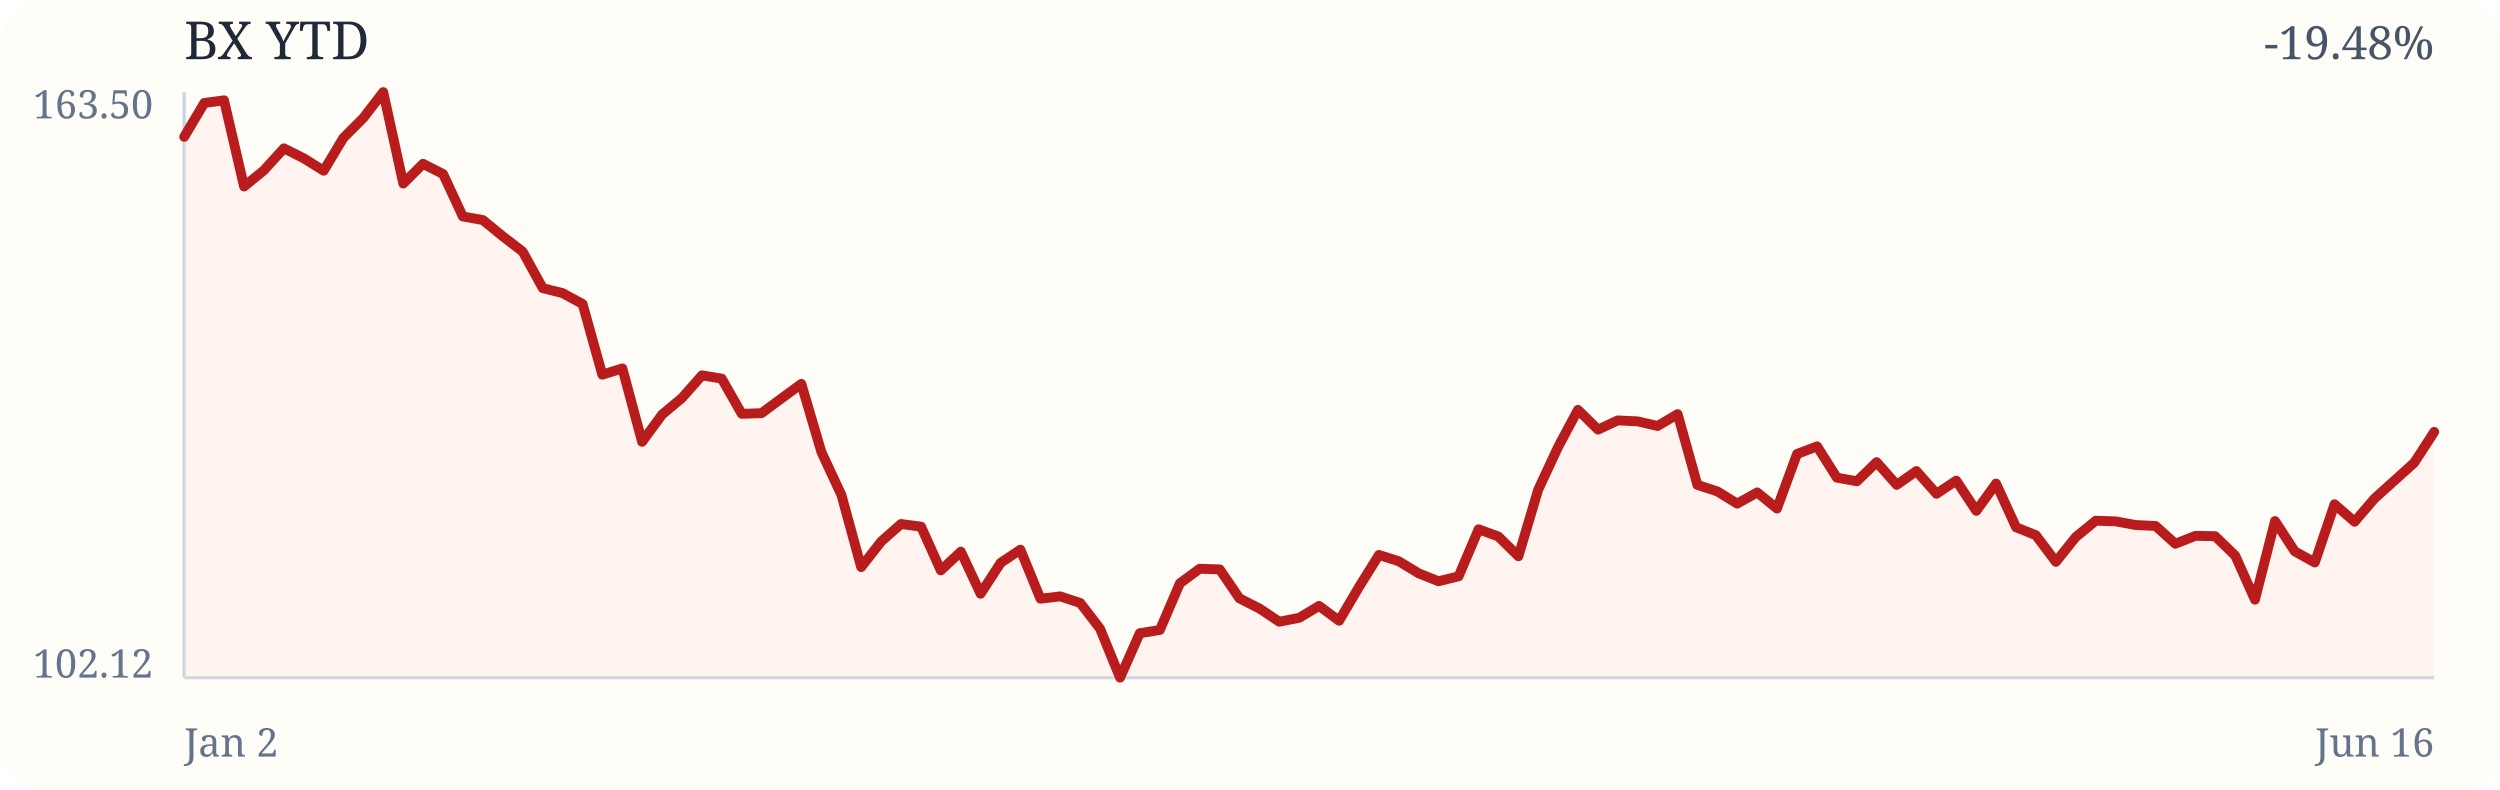
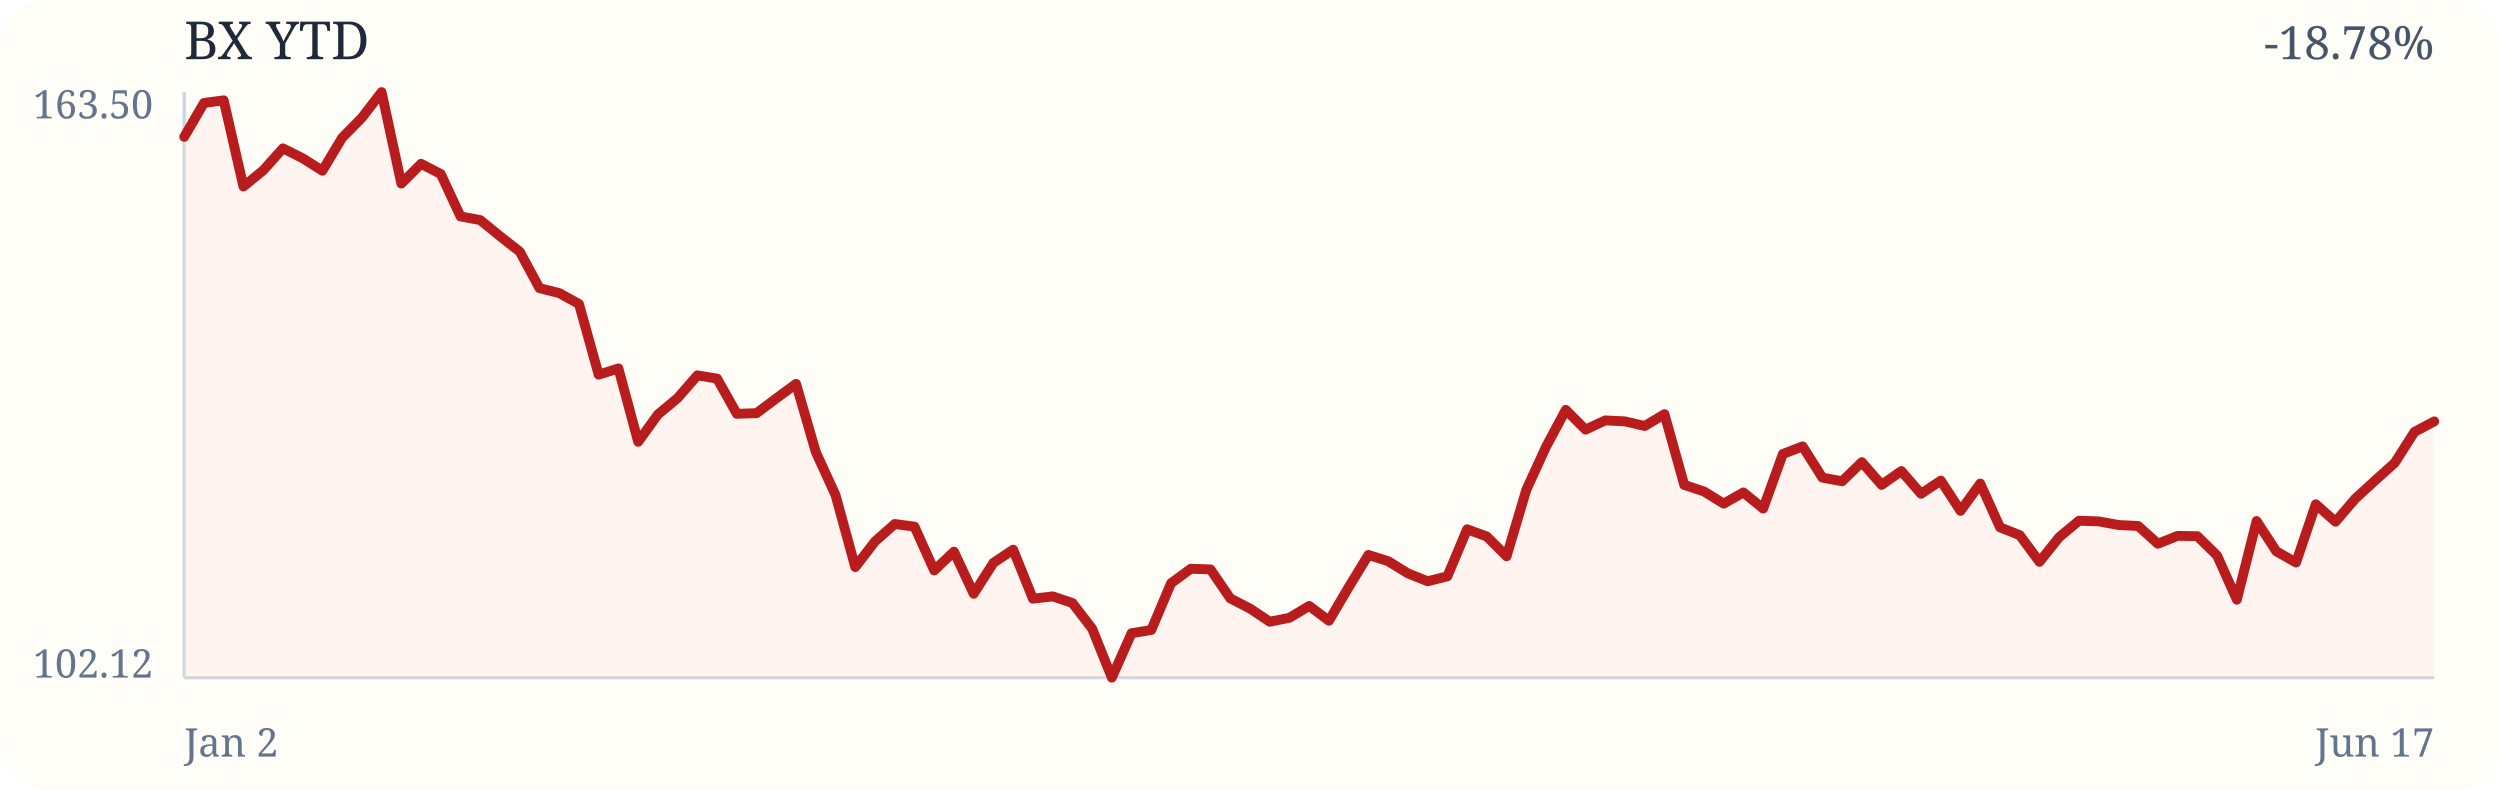
<svg xmlns="http://www.w3.org/2000/svg" width="760" height="240" viewBox="0 0 760 240" role="img" aria-labelledby="title desc">
  <rect width="100%" height="100%" fill="#fffdf8" rx="14" />
  <text x="56" y="18" font-size="16" font-family="Georgia, serif" fill="#1f2937">BX YTD</text>
-   <text x="740" y="18" text-anchor="end" font-size="14" font-family="Georgia, serif" fill="#475569">-19.48%</text>
+   <text x="740" y="18" text-anchor="end" font-size="14" font-family="Georgia, serif" fill="#475569">-18.78%</text>
  <line x1="56" y1="206" x2="740" y2="206" stroke="#cbd5e1" stroke-width="1" />
  <line x1="56" y1="28" x2="56" y2="206" stroke="#cbd5e1" stroke-width="1" />
  <text x="56" y="230" font-size="12" font-family="Georgia, serif" fill="#64748b">Jan 2</text>
-   <text x="740" y="230" text-anchor="end" font-size="12" font-family="Georgia, serif" fill="#64748b">Jun 16</text>
+   <text x="740" y="230" text-anchor="end" font-size="12" font-family="Georgia, serif" fill="#64748b">Jun 17</text>
  <text x="10" y="36" font-size="12" font-family="Georgia, serif" fill="#64748b">163.50</text>
  <text x="10" y="206" font-size="12" font-family="Georgia, serif" fill="#64748b">102.12</text>
-   <polygon points="56.0,206.0 56.0,41.6 62.1,31.3 68.1,30.5 74.2,56.7 80.2,51.8 86.3,45.1 92.3,48.1 98.4,51.9 104.4,41.9 110.5,35.8 116.5,28.0 122.6,55.8 128.6,49.8 134.7,52.9 140.7,65.8 146.8,66.9 152.8,71.8 158.9,76.5 165.0,87.6 171.0,89.1 177.1,92.4 183.1,113.9 189.2,112.0 195.2,134.3 201.3,126.0 207.3,121.0 213.4,114.1 219.4,115.1 225.5,125.8 231.5,125.6 237.6,121.1 243.6,116.7 249.7,137.4 255.8,150.5 261.8,172.4 267.9,164.6 273.9,159.3 280.0,160.1 286.0,173.4 292.1,167.7 298.1,180.5 304.2,171.1 310.2,167.1 316.3,182.0 322.3,181.3 328.4,183.3 334.4,191.1 340.5,206.0 346.5,192.5 352.6,191.5 358.7,177.3 364.7,172.9 370.8,173.1 376.8,181.9 382.9,185.0 388.9,189.0 395.0,187.8 401.0,184.2 407.1,188.7 413.1,178.5 419.2,168.7 425.2,170.6 431.3,174.3 437.3,176.7 443.4,175.2 449.5,160.9 455.5,163.1 461.6,169.1 467.6,148.9 473.7,135.8 479.7,124.6 485.8,130.6 491.8,127.8 497.9,128.1 503.9,129.5 510.0,125.9 516.0,147.4 522.1,149.4 528.1,153.1 534.2,149.7 540.2,154.6 546.3,138.0 552.4,135.7 558.4,145.2 564.5,146.3 570.5,140.5 576.6,147.4 582.6,143.2 588.7,150.1 594.7,146.1 600.8,155.3 606.8,147.0 612.9,160.3 618.9,162.7 625.0,170.8 631.0,163.3 637.1,158.3 643.2,158.5 649.2,159.6 655.3,159.9 661.3,165.3 667.4,162.9 673.4,163.0 679.5,168.9 685.5,182.3 691.6,158.4 697.6,167.6 703.7,171.0 709.7,153.3 715.8,158.6 721.8,151.6 727.9,146.1 733.9,140.7 740.0,131.3 740.0,206.0" fill="#fee2e2" opacity="0.35" />
-   <polyline points="56.0,41.6 62.1,31.3 68.1,30.5 74.2,56.7 80.2,51.8 86.3,45.1 92.3,48.1 98.4,51.9 104.4,41.9 110.5,35.8 116.5,28.0 122.6,55.8 128.6,49.8 134.7,52.9 140.7,65.8 146.8,66.9 152.8,71.8 158.9,76.5 165.0,87.6 171.0,89.1 177.1,92.4 183.1,113.9 189.2,112.0 195.2,134.3 201.3,126.0 207.3,121.0 213.4,114.1 219.4,115.1 225.5,125.8 231.5,125.6 237.6,121.1 243.6,116.7 249.7,137.4 255.8,150.5 261.8,172.4 267.9,164.6 273.9,159.3 280.0,160.1 286.0,173.4 292.1,167.7 298.1,180.5 304.2,171.1 310.2,167.1 316.3,182.0 322.3,181.3 328.4,183.3 334.4,191.1 340.5,206.0 346.5,192.5 352.6,191.5 358.7,177.3 364.7,172.9 370.8,173.1 376.8,181.9 382.9,185.0 388.9,189.0 395.0,187.8 401.0,184.2 407.1,188.7 413.1,178.5 419.2,168.7 425.2,170.6 431.3,174.3 437.3,176.7 443.4,175.2 449.5,160.9 455.5,163.1 461.6,169.1 467.6,148.9 473.7,135.8 479.7,124.6 485.8,130.6 491.8,127.8 497.9,128.1 503.9,129.5 510.0,125.9 516.0,147.4 522.1,149.4 528.1,153.1 534.2,149.7 540.2,154.6 546.3,138.0 552.4,135.7 558.4,145.2 564.5,146.3 570.5,140.5 576.6,147.4 582.6,143.2 588.7,150.1 594.7,146.1 600.8,155.3 606.8,147.0 612.9,160.3 618.9,162.7 625.0,170.8 631.0,163.3 637.1,158.3 643.2,158.5 649.2,159.6 655.3,159.9 661.3,165.3 667.4,162.9 673.4,163.0 679.5,168.9 685.5,182.3 691.6,158.4 697.6,167.6 703.7,171.0 709.7,153.3 715.8,158.6 721.8,151.6 727.9,146.1 733.9,140.7 740.0,131.3" fill="none" stroke="#b91c1c" stroke-width="3" stroke-linecap="round" stroke-linejoin="round" />
+   <polygon points="56.0,206.0 56.0,41.6 62.0,31.3 68.0,30.5 74.0,56.7 80.0,51.8 86.0,45.1 92.0,48.1 98.0,51.9 104.0,41.9 110.0,35.8 116.0,28.0 122.0,55.8 128.0,49.8 134.0,52.9 140.0,65.8 146.0,66.9 152.0,71.8 158.0,76.5 164.0,87.6 170.0,89.1 176.0,92.4 182.0,113.9 188.0,112.0 194.0,134.3 200.0,126.0 206.0,121.0 212.0,114.1 218.0,115.1 224.0,125.8 230.0,125.6 236.0,121.1 242.0,116.7 248.0,137.4 254.0,150.5 260.0,172.4 266.0,164.6 272.0,159.3 278.0,160.1 284.0,173.4 290.0,167.7 296.0,180.5 302.0,171.1 308.0,167.1 314.0,182.0 320.0,181.3 326.0,183.3 332.0,191.1 338.0,206.0 344.0,192.5 350.0,191.5 356.0,177.3 362.0,172.9 368.0,173.1 374.0,181.9 380.0,185.0 386.0,189.0 392.0,187.8 398.0,184.2 404.0,188.7 410.0,178.5 416.0,168.7 422.0,170.6 428.0,174.3 434.0,176.7 440.0,175.2 446.0,160.9 452.0,163.1 458.0,169.1 464.0,148.9 470.0,135.8 476.0,124.6 482.0,130.6 488.0,127.8 494.0,128.1 500.0,129.5 506.0,125.9 512.0,147.4 518.0,149.4 524.0,153.1 530.0,149.7 536.0,154.6 542.0,138.0 548.0,135.7 554.0,145.2 560.0,146.3 566.0,140.5 572.0,147.4 578.0,143.2 584.0,150.1 590.0,146.1 596.0,155.3 602.0,147.0 608.0,160.3 614.0,162.7 620.0,170.8 626.0,163.3 632.0,158.3 638.0,158.5 644.0,159.6 650.0,159.9 656.0,165.3 662.0,162.9 668.0,163.0 674.0,168.9 680.0,182.3 686.0,158.4 692.0,167.6 698.0,171.0 704.0,153.3 710.0,158.6 716.0,151.6 722.0,146.1 728.0,140.7 734.0,131.3 740.0,128.1 740.0,206.0" fill="#fee2e2" opacity="0.35" />
+   <polyline points="56.0,41.6 62.0,31.3 68.0,30.5 74.0,56.7 80.0,51.8 86.0,45.1 92.0,48.1 98.0,51.9 104.0,41.9 110.0,35.8 116.0,28.0 122.0,55.8 128.0,49.8 134.0,52.9 140.0,65.8 146.0,66.9 152.0,71.8 158.0,76.5 164.0,87.6 170.0,89.1 176.0,92.4 182.0,113.9 188.0,112.0 194.0,134.3 200.0,126.0 206.0,121.0 212.0,114.1 218.0,115.1 224.0,125.8 230.0,125.6 236.0,121.1 242.0,116.7 248.0,137.4 254.0,150.5 260.0,172.4 266.0,164.6 272.0,159.3 278.0,160.1 284.0,173.4 290.0,167.7 296.0,180.5 302.0,171.1 308.0,167.1 314.0,182.0 320.0,181.3 326.0,183.3 332.0,191.1 338.0,206.0 344.0,192.5 350.0,191.5 356.0,177.3 362.0,172.9 368.0,173.1 374.0,181.9 380.0,185.0 386.0,189.0 392.0,187.8 398.0,184.2 404.0,188.7 410.0,178.5 416.0,168.7 422.0,170.6 428.0,174.3 434.0,176.7 440.0,175.2 446.0,160.9 452.0,163.1 458.0,169.1 464.0,148.9 470.0,135.8 476.0,124.6 482.0,130.6 488.0,127.8 494.0,128.1 500.0,129.5 506.0,125.9 512.0,147.4 518.0,149.4 524.0,153.1 530.0,149.7 536.0,154.6 542.0,138.0 548.0,135.7 554.0,145.2 560.0,146.3 566.0,140.5 572.0,147.4 578.0,143.2 584.0,150.1 590.0,146.1 596.0,155.3 602.0,147.0 608.0,160.3 614.0,162.7 620.0,170.8 626.0,163.3 632.0,158.3 638.0,158.5 644.0,159.6 650.0,159.9 656.0,165.3 662.0,162.9 668.0,163.0 674.0,168.9 680.0,182.3 686.0,158.4 692.0,167.6 698.0,171.0 704.0,153.3 710.0,158.6 716.0,151.6 722.0,146.1 728.0,140.7 734.0,131.3 740.0,128.1" fill="none" stroke="#b91c1c" stroke-width="3" stroke-linecap="round" stroke-linejoin="round" />
</svg>
